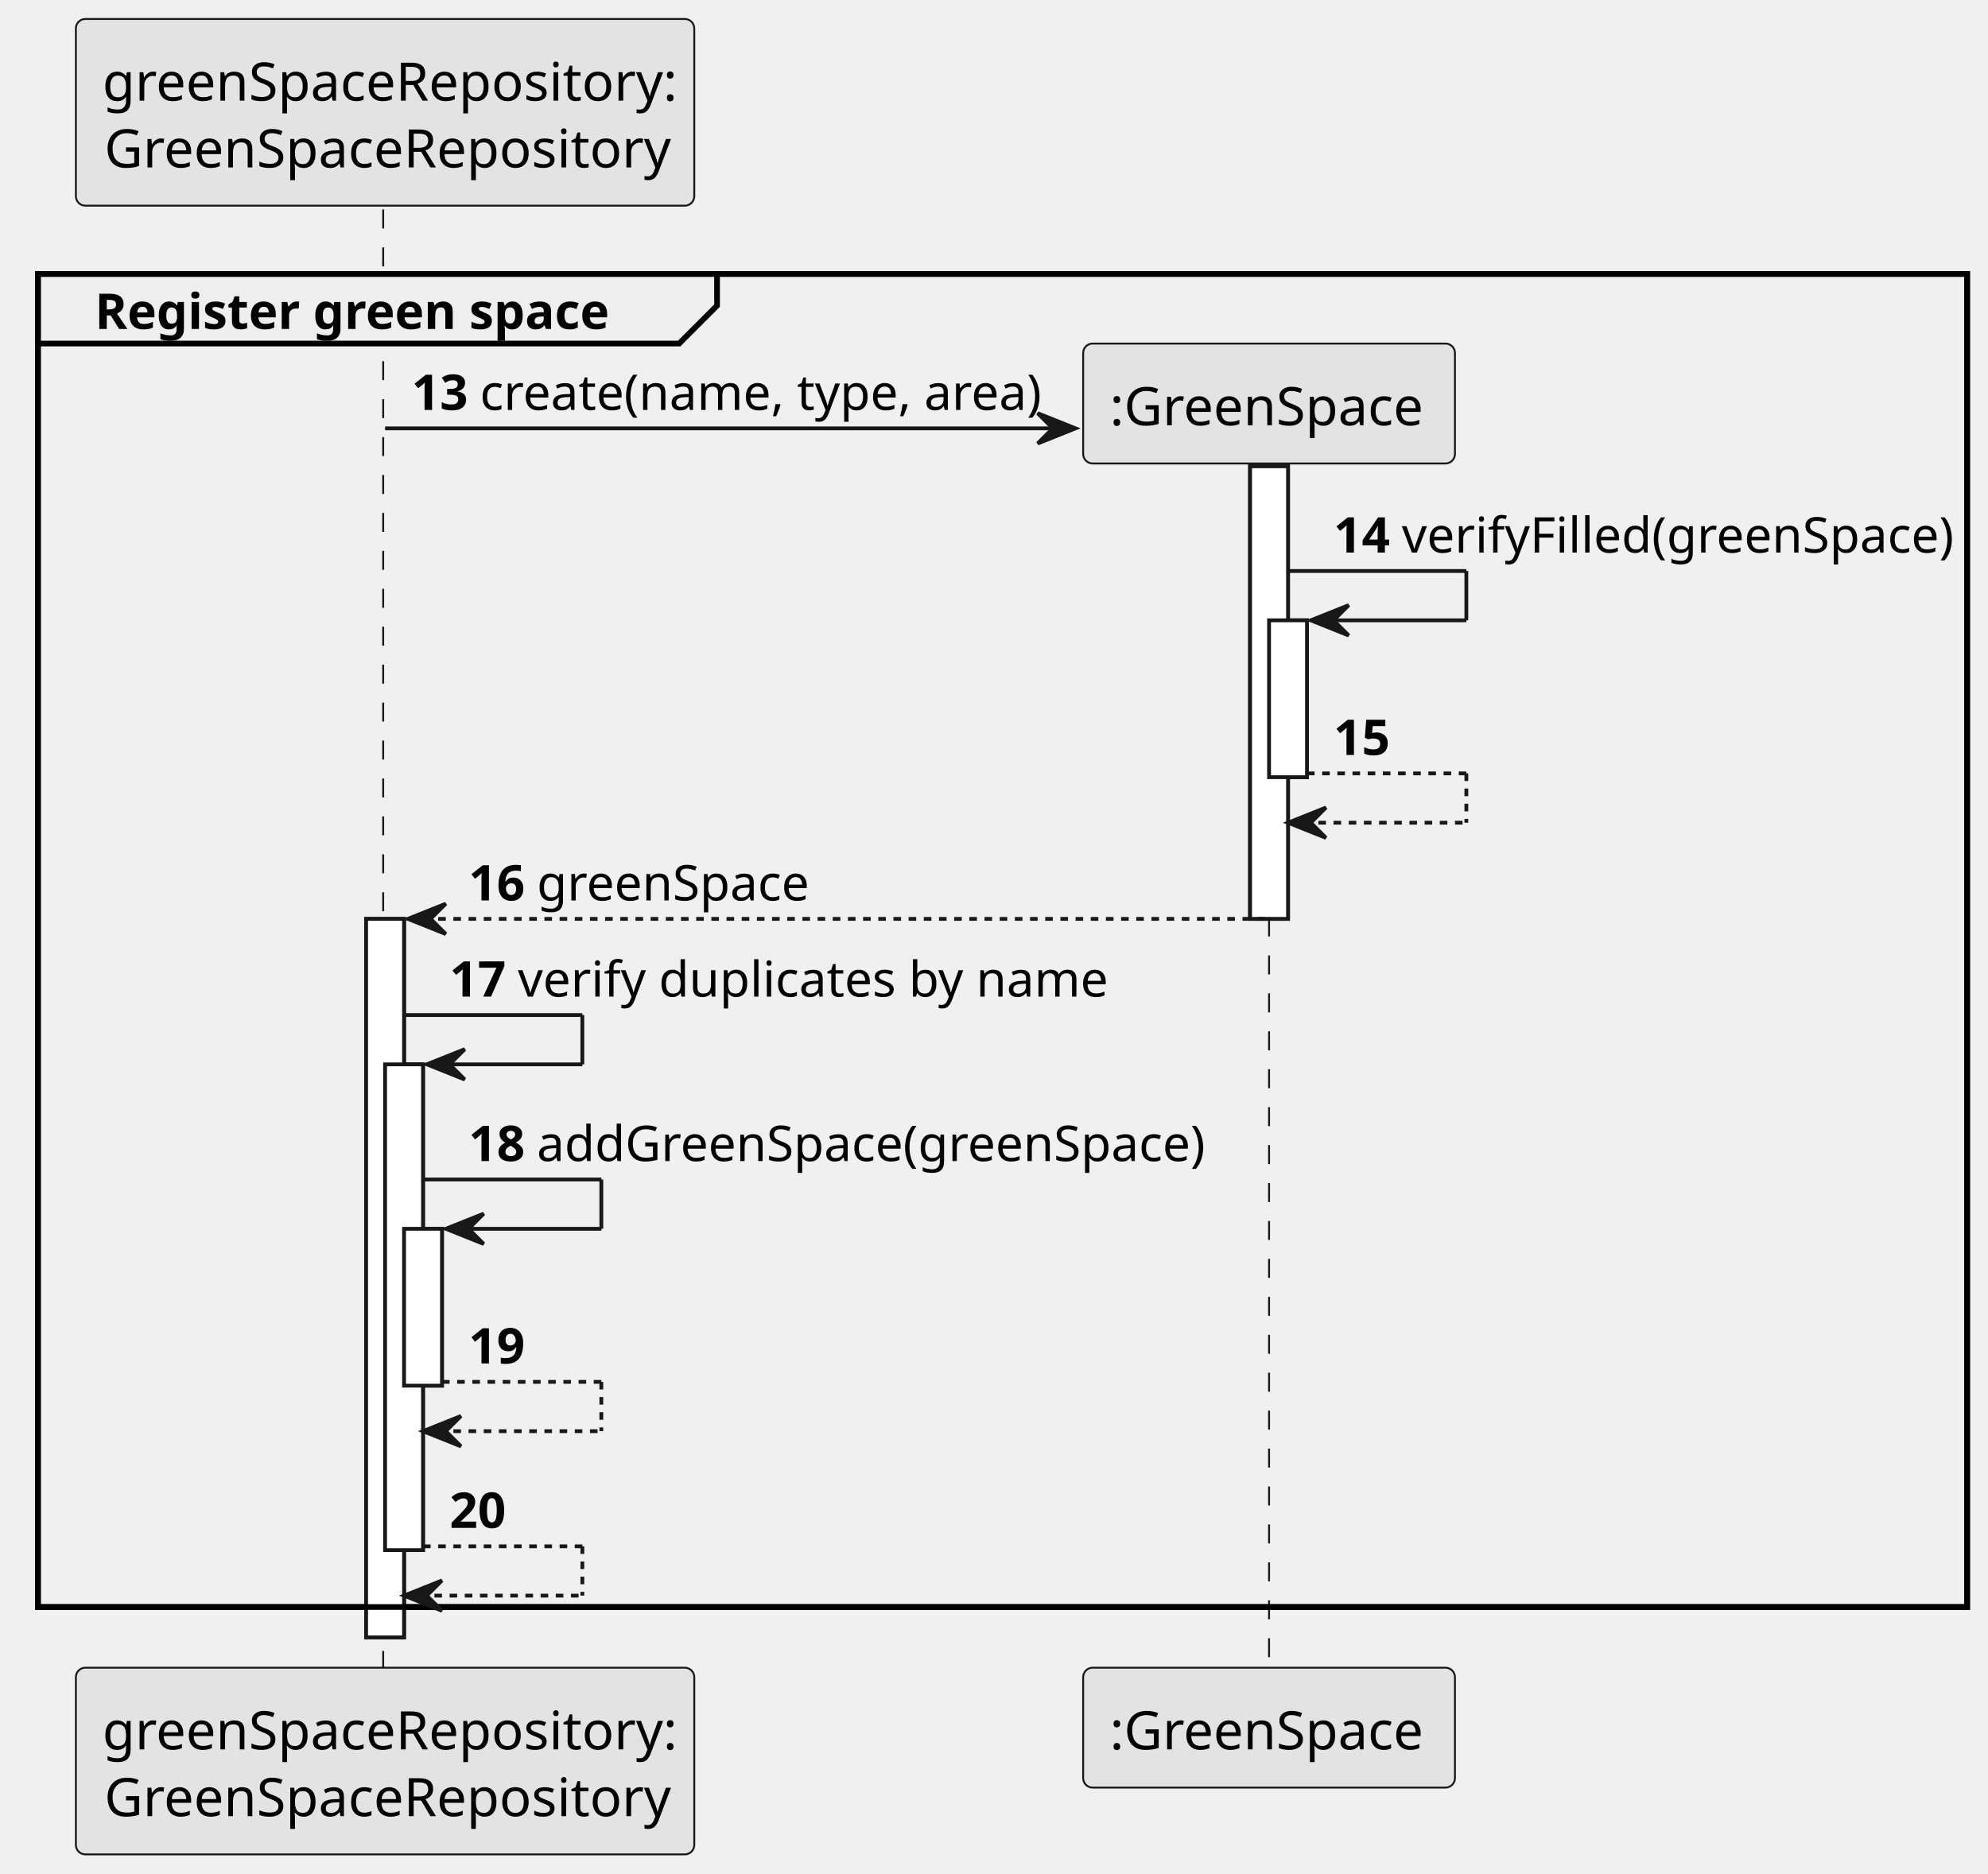
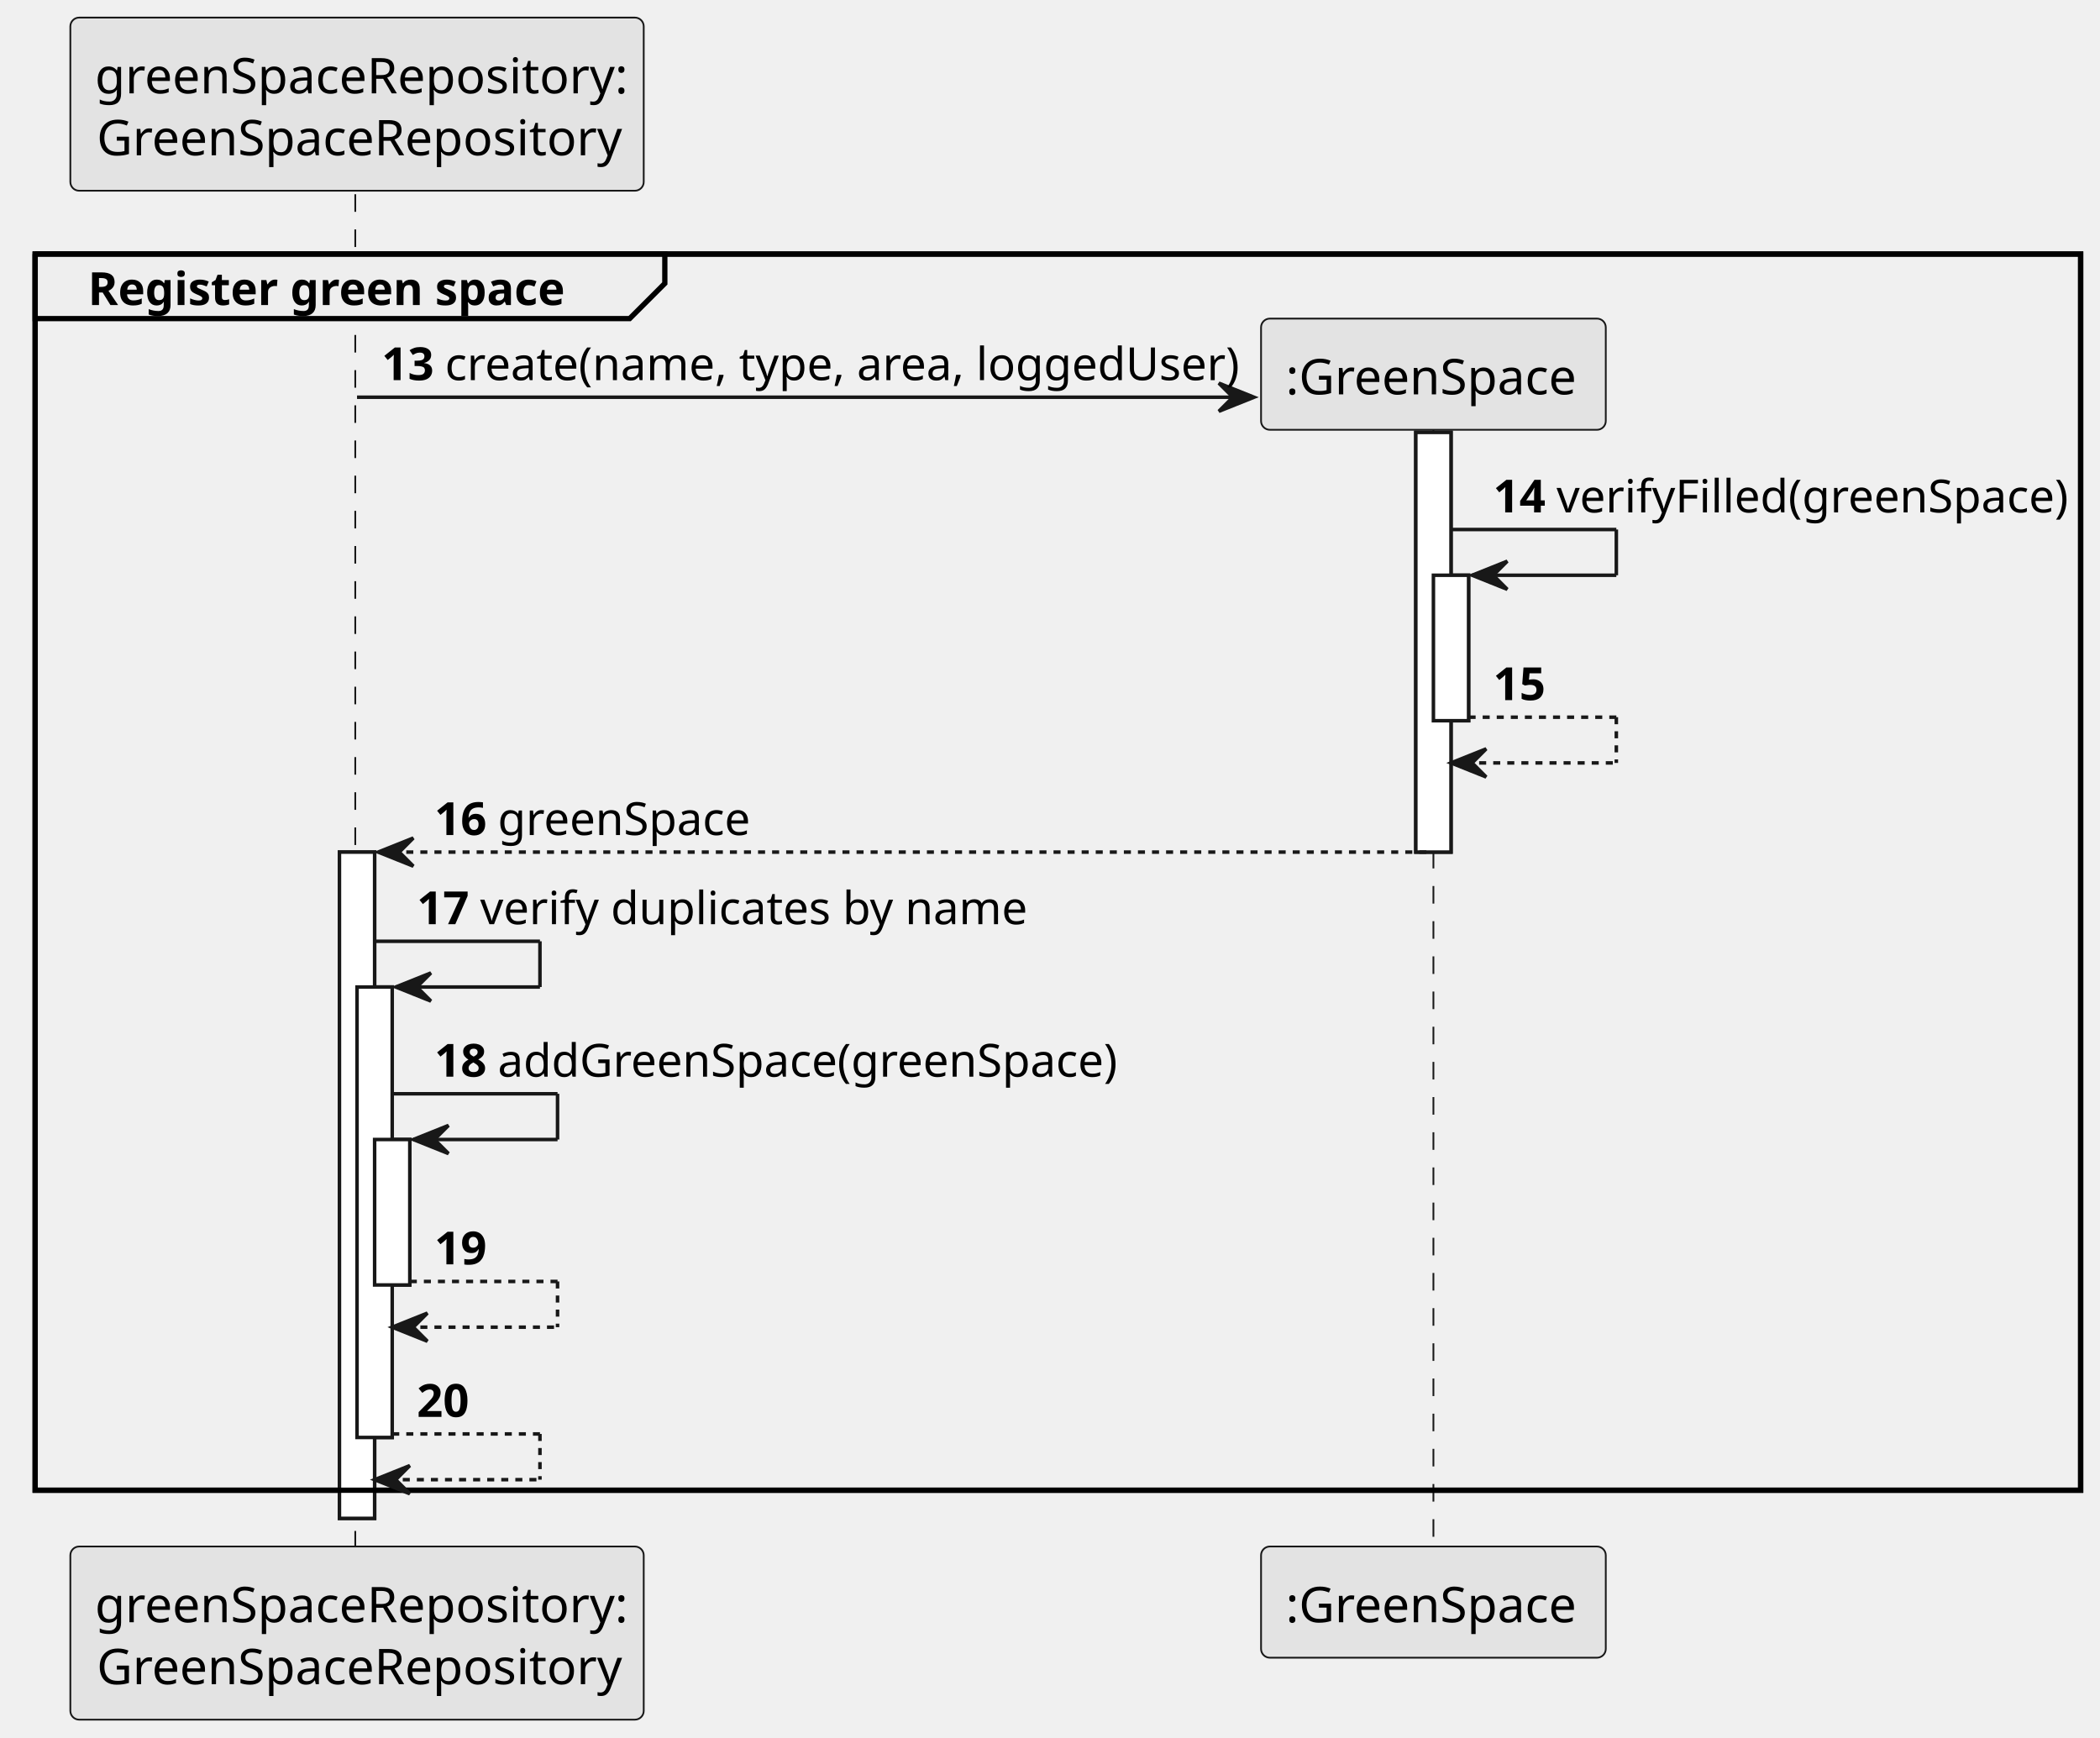
- <svg xmlns="http://www.w3.org/2000/svg" contentStyleType="text/css" height="494px" preserveAspectRatio="none" style="width:524px;height:494px;background:#FFFFFF;" version="1.1" viewBox="0 0 524 494" width="524px" zoomAndPan="magnify">
+ <svg xmlns="http://www.w3.org/2000/svg" contentStyleType="text/css" height="494px" preserveAspectRatio="none" style="width:597px;height:494px;background:#FFFFFF;" version="1.1" viewBox="0 0 597 494" width="597px" zoomAndPan="magnify">
  <defs />
  <g>
    <rect fill="#FFFFFF" height="189.406" style="stroke:#181818;stroke-width:1.0;" width="10" x="96.5" y="242.234" />
    <rect fill="#FFFFFF" height="128.055" style="stroke:#181818;stroke-width:1.0;" width="10" x="101.5" y="280.586" />
    <rect fill="#FFFFFF" height="41.352" style="stroke:#181818;stroke-width:1.0;" width="10" x="106.5" y="323.938" />
-     <rect fill="#FFFFFF" height="119.312" style="stroke:#181818;stroke-width:1.0;" width="10" x="329.5" y="122.922" />
-     <rect fill="#FFFFFF" height="41.352" style="stroke:#181818;stroke-width:1.0;" width="10" x="334.5" y="163.531" />
-     <rect fill="none" height="351.422" style="stroke:#000000;stroke-width:1.5;" width="508.5" x="10" y="72.219" />
+     <rect fill="#FFFFFF" height="119.312" style="stroke:#181818;stroke-width:1.0;" width="10" x="402.5" y="122.922" />
+     <rect fill="#FFFFFF" height="41.352" style="stroke:#181818;stroke-width:1.0;" width="10" x="407.5" y="163.531" />
+     <rect fill="none" height="351.422" style="stroke:#000000;stroke-width:1.5;" width="581.5" x="10" y="72.219" />
    <line style="stroke:#181818;stroke-width:0.5;stroke-dasharray:5.0,5.0;" x1="101" x2="101" y1="55.219" y2="440.641" />
-     <line style="stroke:#181818;stroke-width:0.5;stroke-dasharray:5.0,5.0;" x1="334.5" x2="334.5" y1="121.875" y2="440.641" />
+     <line style="stroke:#181818;stroke-width:0.5;stroke-dasharray:5.0,5.0;" x1="407.5" x2="407.5" y1="121.875" y2="440.641" />
    <rect fill="#E3E3E3" height="49.219" rx="2.5" ry="2.5" style="stroke:#181818;stroke-width:0.5;" width="163" x="20" y="5" />
    <text fill="#000000" font-family="sans-serif" font-size="14" lengthAdjust="spacing" textLength="149" x="27" y="26.533">greenSpaceRepository:</text>
    <text fill="#000000" font-family="sans-serif" font-size="14" lengthAdjust="spacing" textLength="148" x="27.5" y="44.143">GreenSpaceRepository</text>
    <rect fill="#E3E3E3" height="49.219" rx="2.5" ry="2.5" style="stroke:#181818;stroke-width:0.5;" width="163" x="20" y="439.641" />
    <text fill="#000000" font-family="sans-serif" font-size="14" lengthAdjust="spacing" textLength="149" x="27" y="461.174">greenSpaceRepository:</text>
    <text fill="#000000" font-family="sans-serif" font-size="14" lengthAdjust="spacing" textLength="148" x="27.5" y="478.783">GreenSpaceRepository</text>
-     <rect fill="#E3E3E3" height="31.609" rx="2.5" ry="2.5" style="stroke:#181818;stroke-width:0.5;" width="98" x="285.5" y="439.641" />
-     <text fill="#000000" font-family="sans-serif" font-size="14" lengthAdjust="spacing" textLength="84" x="292.5" y="461.174">:GreenSpace</text>
+     <rect fill="#E3E3E3" height="31.609" rx="2.5" ry="2.5" style="stroke:#181818;stroke-width:0.5;" width="98" x="358.5" y="439.641" />
+     <text fill="#000000" font-family="sans-serif" font-size="14" lengthAdjust="spacing" textLength="84" x="365.5" y="461.174">:GreenSpace</text>
    <rect fill="#FFFFFF" height="189.406" style="stroke:#181818;stroke-width:1.0;" width="10" x="96.5" y="242.234" />
    <rect fill="#FFFFFF" height="128.055" style="stroke:#181818;stroke-width:1.0;" width="10" x="101.5" y="280.586" />
    <rect fill="#FFFFFF" height="41.352" style="stroke:#181818;stroke-width:1.0;" width="10" x="106.5" y="323.938" />
-     <rect fill="#FFFFFF" height="119.312" style="stroke:#181818;stroke-width:1.0;" width="10" x="329.5" y="122.922" />
-     <rect fill="#FFFFFF" height="41.352" style="stroke:#181818;stroke-width:1.0;" width="10" x="334.5" y="163.531" />
+     <rect fill="#FFFFFF" height="119.312" style="stroke:#181818;stroke-width:1.0;" width="10" x="402.5" y="122.922" />
+     <rect fill="#FFFFFF" height="41.352" style="stroke:#181818;stroke-width:1.0;" width="10" x="407.5" y="163.531" />
    <path d="M10,72.219 L189,72.219 L189,80.57 L179,90.57 L10,90.57 L10,72.219 " fill="#EEEEEE" style="stroke:#000000;stroke-width:1.5;" />
-     <rect fill="none" height="351.422" style="stroke:#000000;stroke-width:1.5;" width="508.5" x="10" y="72.219" />
+     <rect fill="none" height="351.422" style="stroke:#000000;stroke-width:1.5;" width="581.5" x="10" y="72.219" />
    <text fill="#000000" font-family="sans-serif" font-size="13" font-weight="bold" lengthAdjust="spacing" textLength="134" x="25" y="86.714">Register green space</text>
-     <polygon fill="#181818" points="273.5,108.922,283.5,112.922,273.5,116.922,277.5,112.922" style="stroke:#181818;stroke-width:1.0;" />
-     <line style="stroke:#181818;stroke-width:1.0;" x1="101.5" x2="279.5" y1="112.922" y2="112.922" />
+     <polygon fill="#181818" points="346.5,108.922,356.5,112.922,346.5,116.922,350.5,112.922" style="stroke:#181818;stroke-width:1.0;" />
+     <line style="stroke:#181818;stroke-width:1.0;" x1="101.5" x2="352.5" y1="112.922" y2="112.922" />
    <text fill="#000000" font-family="sans-serif" font-size="13" font-weight="bold" lengthAdjust="spacing" textLength="14" x="108.5" y="108.065">13</text>
-     <text fill="#000000" font-family="sans-serif" font-size="13" lengthAdjust="spacing" textLength="142" x="126.5" y="108.065">create(name, type, area)</text>
-     <rect fill="#E3E3E3" height="31.609" rx="2.5" ry="2.5" style="stroke:#181818;stroke-width:0.5;" width="98" x="285.5" y="90.57" />
-     <text fill="#000000" font-family="sans-serif" font-size="14" lengthAdjust="spacing" textLength="84" x="292.5" y="112.103">:GreenSpace</text>
-     <line style="stroke:#181818;stroke-width:1.0;" x1="339.5" x2="386.5" y1="150.531" y2="150.531" />
-     <line style="stroke:#181818;stroke-width:1.0;" x1="386.5" x2="386.5" y1="150.531" y2="163.531" />
-     <line style="stroke:#181818;stroke-width:1.0;" x1="345.5" x2="386.5" y1="163.531" y2="163.531" />
-     <polygon fill="#181818" points="355.5,159.531,345.5,163.531,355.5,167.531,351.5,163.531" style="stroke:#181818;stroke-width:1.0;" />
-     <text fill="#000000" font-family="sans-serif" font-size="13" font-weight="bold" lengthAdjust="spacing" textLength="14" x="351.5" y="145.675">14</text>
-     <text fill="#000000" font-family="sans-serif" font-size="13" lengthAdjust="spacing" textLength="137" x="369.5" y="145.675">verifyFilled(greenSpace)</text>
-     <line style="stroke:#181818;stroke-width:1.0;stroke-dasharray:2.0,2.0;" x1="344.5" x2="386.5" y1="203.883" y2="203.883" />
-     <line style="stroke:#181818;stroke-width:1.0;stroke-dasharray:2.0,2.0;" x1="386.5" x2="386.5" y1="203.883" y2="216.883" />
-     <line style="stroke:#181818;stroke-width:1.0;stroke-dasharray:2.0,2.0;" x1="339.5" x2="386.5" y1="216.883" y2="216.883" />
-     <polygon fill="#181818" points="349.5,212.883,339.5,216.883,349.5,220.883,345.5,216.883" style="stroke:#181818;stroke-width:1.0;" />
-     <text fill="#000000" font-family="sans-serif" font-size="13" font-weight="bold" lengthAdjust="spacing" textLength="14" x="351.5" y="199.026">15</text>
-     <text fill="#000000" font-family="sans-serif" font-size="13" lengthAdjust="spacing" textLength="4" x="369.5" y="199.026"> </text>
+     <text fill="#000000" font-family="sans-serif" font-size="13" lengthAdjust="spacing" textLength="215" x="126.5" y="108.065">create(name, type, area, loggedUser)</text>
+     <rect fill="#E3E3E3" height="31.609" rx="2.5" ry="2.5" style="stroke:#181818;stroke-width:0.5;" width="98" x="358.5" y="90.57" />
+     <text fill="#000000" font-family="sans-serif" font-size="14" lengthAdjust="spacing" textLength="84" x="365.5" y="112.103">:GreenSpace</text>
+     <line style="stroke:#181818;stroke-width:1.0;" x1="412.5" x2="459.5" y1="150.531" y2="150.531" />
+     <line style="stroke:#181818;stroke-width:1.0;" x1="459.5" x2="459.5" y1="150.531" y2="163.531" />
+     <line style="stroke:#181818;stroke-width:1.0;" x1="418.5" x2="459.5" y1="163.531" y2="163.531" />
+     <polygon fill="#181818" points="428.5,159.531,418.5,163.531,428.5,167.531,424.5,163.531" style="stroke:#181818;stroke-width:1.0;" />
+     <text fill="#000000" font-family="sans-serif" font-size="13" font-weight="bold" lengthAdjust="spacing" textLength="14" x="424.5" y="145.675">14</text>
+     <text fill="#000000" font-family="sans-serif" font-size="13" lengthAdjust="spacing" textLength="137" x="442.5" y="145.675">verifyFilled(greenSpace)</text>
+     <line style="stroke:#181818;stroke-width:1.0;stroke-dasharray:2.0,2.0;" x1="417.5" x2="459.5" y1="203.883" y2="203.883" />
+     <line style="stroke:#181818;stroke-width:1.0;stroke-dasharray:2.0,2.0;" x1="459.5" x2="459.5" y1="203.883" y2="216.883" />
+     <line style="stroke:#181818;stroke-width:1.0;stroke-dasharray:2.0,2.0;" x1="412.5" x2="459.5" y1="216.883" y2="216.883" />
+     <polygon fill="#181818" points="422.5,212.883,412.5,216.883,422.5,220.883,418.5,216.883" style="stroke:#181818;stroke-width:1.0;" />
+     <text fill="#000000" font-family="sans-serif" font-size="13" font-weight="bold" lengthAdjust="spacing" textLength="14" x="424.5" y="199.026">15</text>
+     <text fill="#000000" font-family="sans-serif" font-size="13" lengthAdjust="spacing" textLength="4" x="442.5" y="199.026"> </text>
    <polygon fill="#181818" points="117.5,238.234,107.5,242.234,117.5,246.234,113.5,242.234" style="stroke:#181818;stroke-width:1.0;" />
-     <line style="stroke:#181818;stroke-width:1.0;stroke-dasharray:2.0,2.0;" x1="111.5" x2="333.5" y1="242.234" y2="242.234" />
+     <line style="stroke:#181818;stroke-width:1.0;stroke-dasharray:2.0,2.0;" x1="111.5" x2="406.5" y1="242.234" y2="242.234" />
    <text fill="#000000" font-family="sans-serif" font-size="13" font-weight="bold" lengthAdjust="spacing" textLength="14" x="123.5" y="237.378">16</text>
    <text fill="#000000" font-family="sans-serif" font-size="13" lengthAdjust="spacing" textLength="69" x="141.5" y="237.378">greenSpace</text>
    <line style="stroke:#181818;stroke-width:1.0;" x1="106.5" x2="153.5" y1="267.586" y2="267.586" />
    <line style="stroke:#181818;stroke-width:1.0;" x1="153.5" x2="153.5" y1="267.586" y2="280.586" />
    <line style="stroke:#181818;stroke-width:1.0;" x1="112.5" x2="153.5" y1="280.586" y2="280.586" />
    <polygon fill="#181818" points="122.5,276.586,112.5,280.586,122.5,284.586,118.5,280.586" style="stroke:#181818;stroke-width:1.0;" />
    <text fill="#000000" font-family="sans-serif" font-size="13" font-weight="bold" lengthAdjust="spacing" textLength="14" x="118.5" y="262.729">17</text>
    <text fill="#000000" font-family="sans-serif" font-size="13" lengthAdjust="spacing" textLength="146" x="136.5" y="262.729">verify duplicates by name</text>
    <line style="stroke:#181818;stroke-width:1.0;" x1="111.5" x2="158.5" y1="310.938" y2="310.938" />
    <line style="stroke:#181818;stroke-width:1.0;" x1="158.5" x2="158.5" y1="310.938" y2="323.938" />
    <line style="stroke:#181818;stroke-width:1.0;" x1="117.5" x2="158.5" y1="323.938" y2="323.938" />
    <polygon fill="#181818" points="127.5,319.938,117.5,323.938,127.5,327.938,123.5,323.938" style="stroke:#181818;stroke-width:1.0;" />
    <text fill="#000000" font-family="sans-serif" font-size="13" font-weight="bold" lengthAdjust="spacing" textLength="14" x="123.5" y="306.081">18</text>
    <text fill="#000000" font-family="sans-serif" font-size="13" lengthAdjust="spacing" textLength="170" x="141.5" y="306.081">addGreenSpace(greenSpace)</text>
    <line style="stroke:#181818;stroke-width:1.0;stroke-dasharray:2.0,2.0;" x1="116.5" x2="158.5" y1="364.289" y2="364.289" />
    <line style="stroke:#181818;stroke-width:1.0;stroke-dasharray:2.0,2.0;" x1="158.5" x2="158.5" y1="364.289" y2="377.289" />
    <line style="stroke:#181818;stroke-width:1.0;stroke-dasharray:2.0,2.0;" x1="111.5" x2="158.5" y1="377.289" y2="377.289" />
    <polygon fill="#181818" points="121.5,373.289,111.5,377.289,121.5,381.289,117.5,377.289" style="stroke:#181818;stroke-width:1.0;" />
    <text fill="#000000" font-family="sans-serif" font-size="13" font-weight="bold" lengthAdjust="spacing" textLength="14" x="123.5" y="359.433">19</text>
    <text fill="#000000" font-family="sans-serif" font-size="13" lengthAdjust="spacing" textLength="4" x="141.5" y="359.433"> </text>
    <line style="stroke:#181818;stroke-width:1.0;stroke-dasharray:2.0,2.0;" x1="111.5" x2="153.5" y1="407.641" y2="407.641" />
    <line style="stroke:#181818;stroke-width:1.0;stroke-dasharray:2.0,2.0;" x1="153.5" x2="153.5" y1="407.641" y2="420.641" />
    <line style="stroke:#181818;stroke-width:1.0;stroke-dasharray:2.0,2.0;" x1="106.5" x2="153.5" y1="420.641" y2="420.641" />
    <polygon fill="#181818" points="116.5,416.641,106.5,420.641,116.5,424.641,112.5,420.641" style="stroke:#181818;stroke-width:1.0;" />
    <text fill="#000000" font-family="sans-serif" font-size="13" font-weight="bold" lengthAdjust="spacing" textLength="14" x="118.5" y="402.784">20</text>
    <text fill="#000000" font-family="sans-serif" font-size="13" lengthAdjust="spacing" textLength="4" x="136.5" y="402.784"> </text>
  </g>
</svg>
